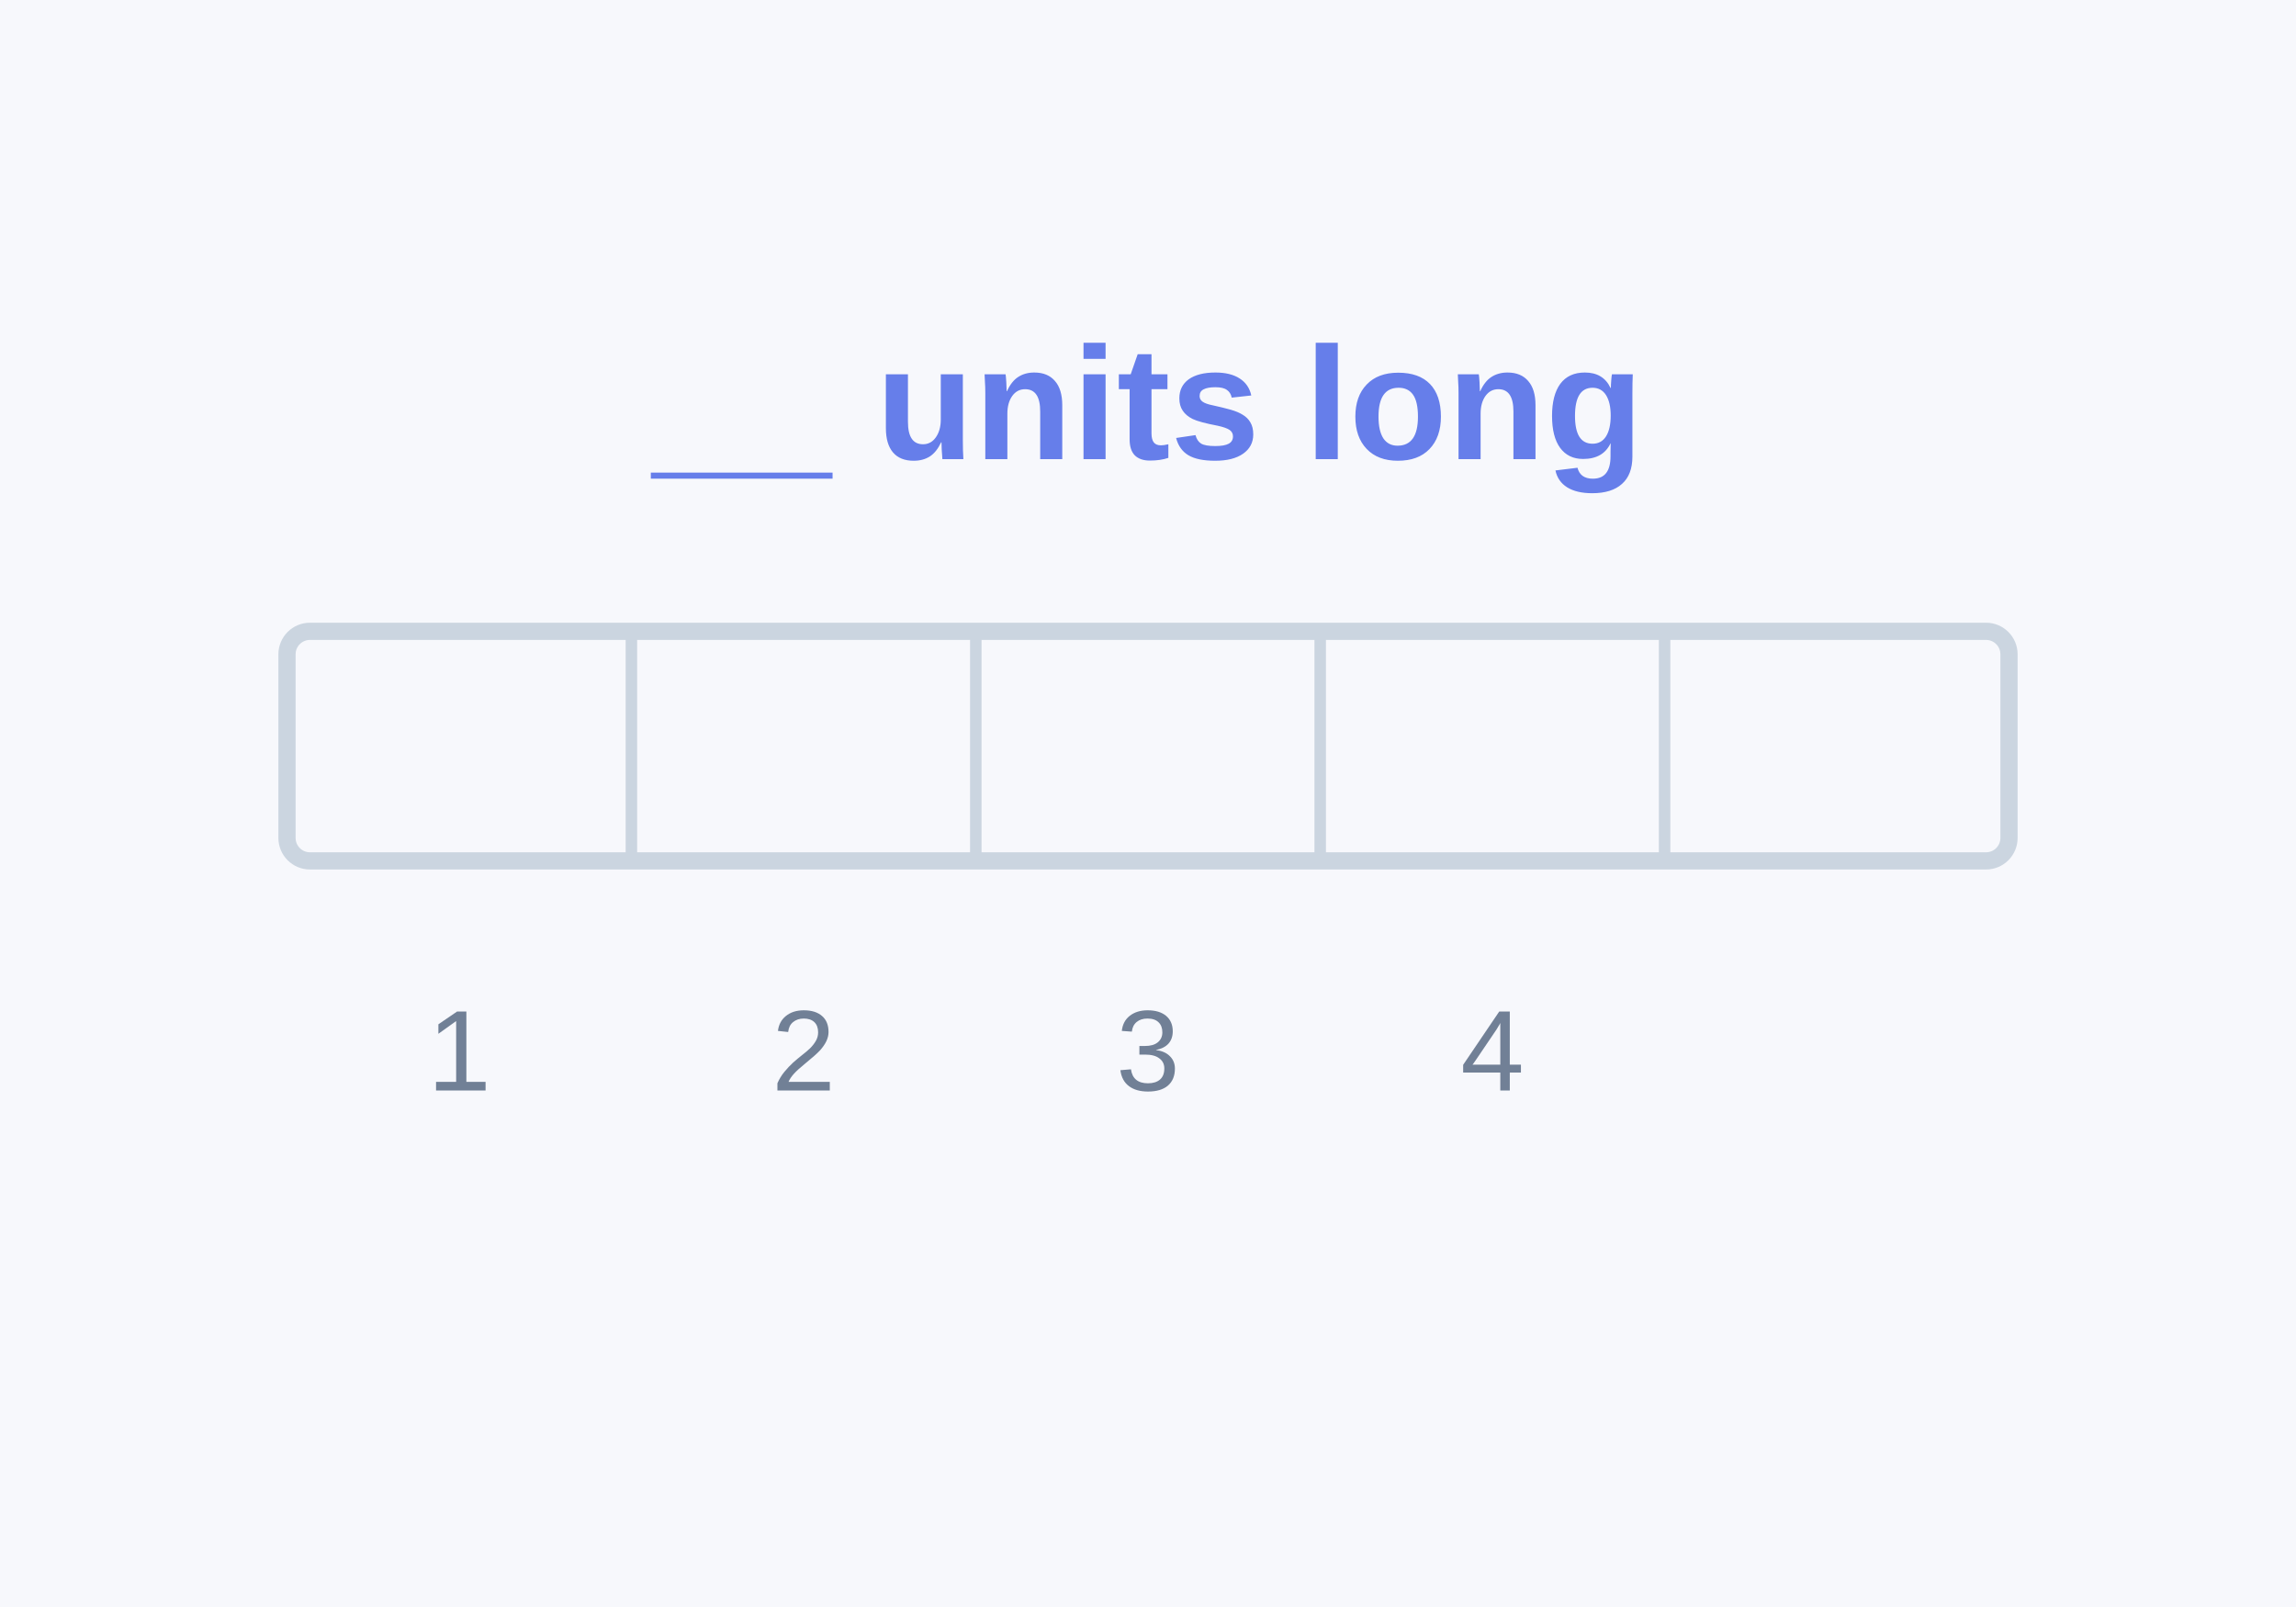
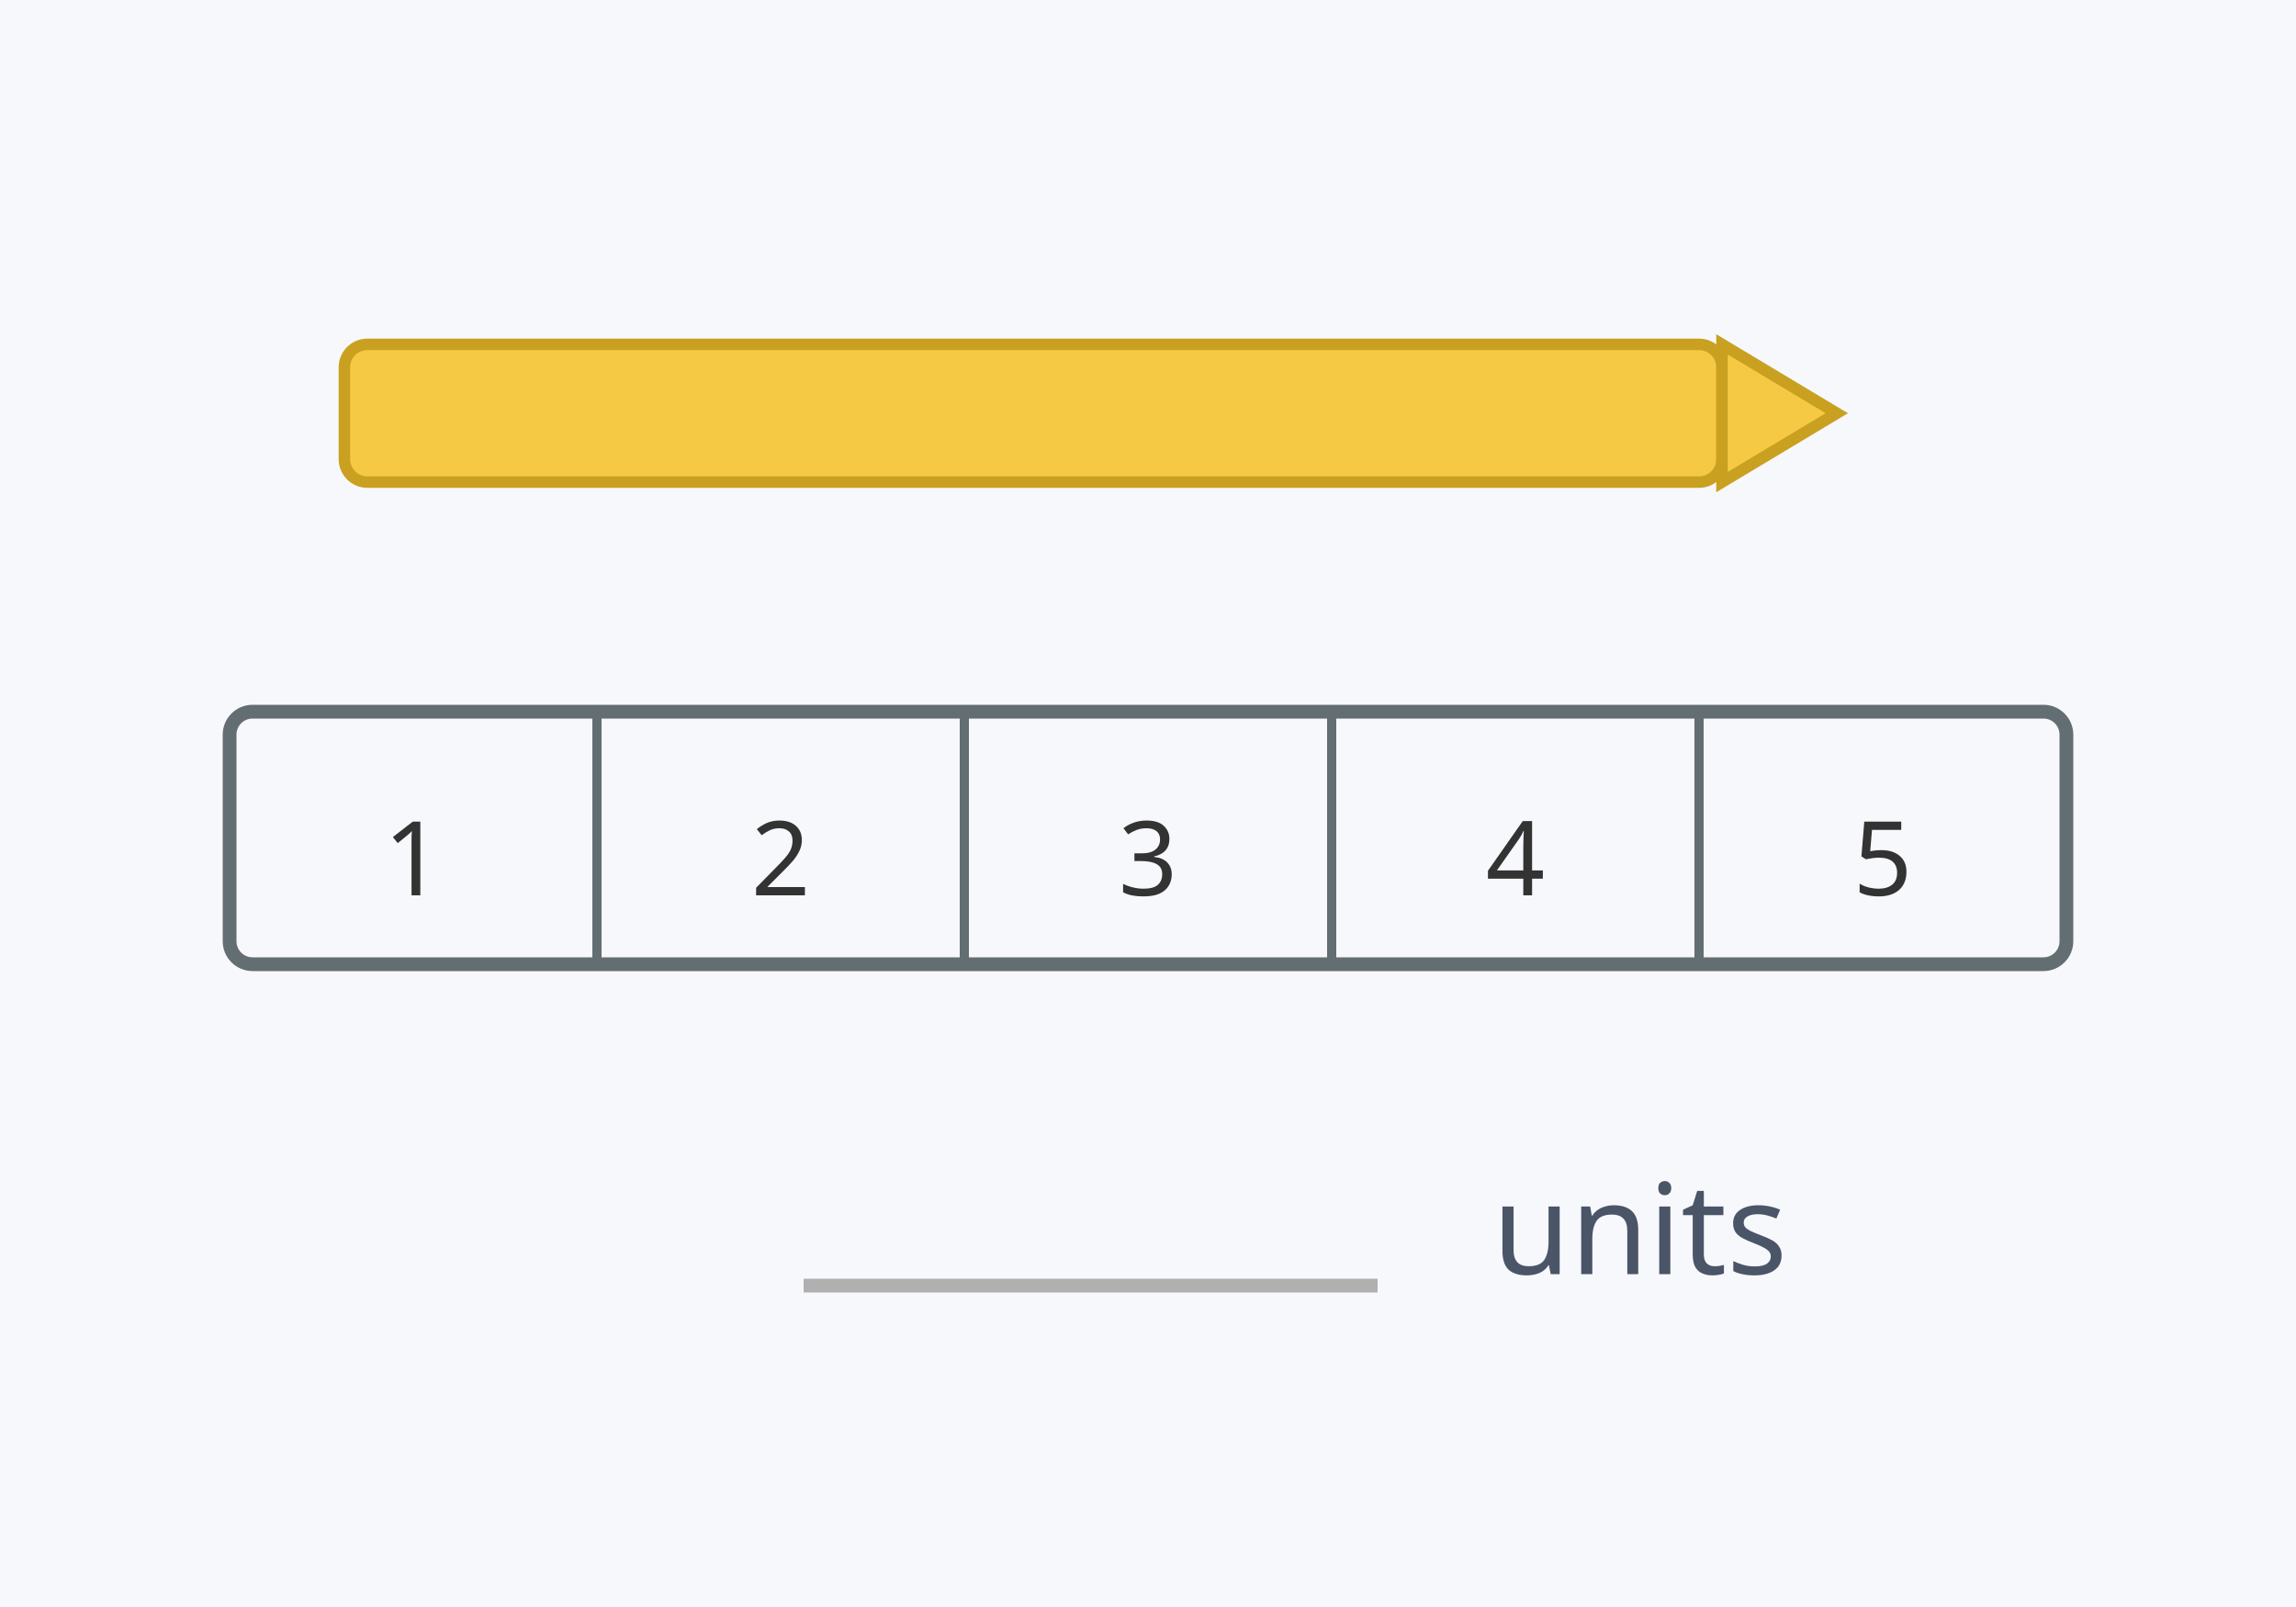
<svg xmlns="http://www.w3.org/2000/svg" viewBox="0 0 200 140">
  <rect width="200" height="140" fill="#f7f8fc" />
-   <rect x="25" y="55" width="150" height="20" rx="2" fill="none" stroke="#cbd5e0" stroke-width="1.5" />
-   <line x1="55" y1="55" x2="55" y2="75" stroke="#cbd5e0" stroke-width="1" />
-   <line x1="85" y1="55" x2="85" y2="75" stroke="#cbd5e0" stroke-width="1" />
-   <line x1="115" y1="55" x2="115" y2="75" stroke="#cbd5e0" stroke-width="1" />
-   <line x1="145" y1="55" x2="145" y2="75" stroke="#cbd5e0" stroke-width="1" />
-   <text x="40" y="95" text-anchor="middle" font-size="10" fill="#718096" font-family="Arial">1</text>
-   <text x="70" y="95" text-anchor="middle" font-size="10" fill="#718096" font-family="Arial">2</text>
-   <text x="100" y="95" text-anchor="middle" font-size="10" fill="#718096" font-family="Arial">3</text>
-   <text x="130" y="95" text-anchor="middle" font-size="10" fill="#718096" font-family="Arial">4</text>
-   <text x="100" y="40" text-anchor="middle" font-size="14" font-weight="600" fill="#667eea" font-family="Arial">__ units long</text>
+   <rect x="30" y="30" width="120" height="12" rx="2" fill="#f6c944" stroke="#c9a020" stroke-width="1" />
+   <polygon points="150,30 160,36 150,42" fill="#f6c944" stroke="#c9a020" stroke-width="1" />
+   <rect x="20" y="62" width="160" height="22" rx="2" fill="none" stroke="#636e72" stroke-width="1.2" />
+   <line x1="52" y1="62" x2="52" y2="84" stroke="#636e72" stroke-width="0.8" />
+   <line x1="84" y1="62" x2="84" y2="84" stroke="#636e72" stroke-width="0.8" />
+   <line x1="116" y1="62" x2="116" y2="84" stroke="#636e72" stroke-width="0.8" />
+   <line x1="148" y1="62" x2="148" y2="84" stroke="#636e72" stroke-width="0.8" />
+   <text x="36" y="78" text-anchor="middle" font-size="9" font-weight="400" fill="#333" font-family="Fredoka, sans-serif">1</text>
+   <text x="68" y="78" text-anchor="middle" font-size="9" font-weight="400" fill="#333" font-family="Fredoka, sans-serif">2</text>
+   <text x="100" y="78" text-anchor="middle" font-size="9" font-weight="400" fill="#333" font-family="Fredoka, sans-serif">3</text>
+   <text x="132" y="78" text-anchor="middle" font-size="9" font-weight="400" fill="#333" font-family="Fredoka, sans-serif">4</text>
+   <text x="164" y="78" text-anchor="middle" font-size="9" font-weight="400" fill="#333" font-family="Fredoka, sans-serif">5</text>
+   <line x1="70" y1="112" x2="120" y2="112" stroke="#b0b0b0" stroke-width="1.2" />
+   <text x="130" y="111" text-anchor="start" font-size="11" font-weight="400" fill="#4a5568" font-family="Fredoka, sans-serif">units</text>
</svg>
